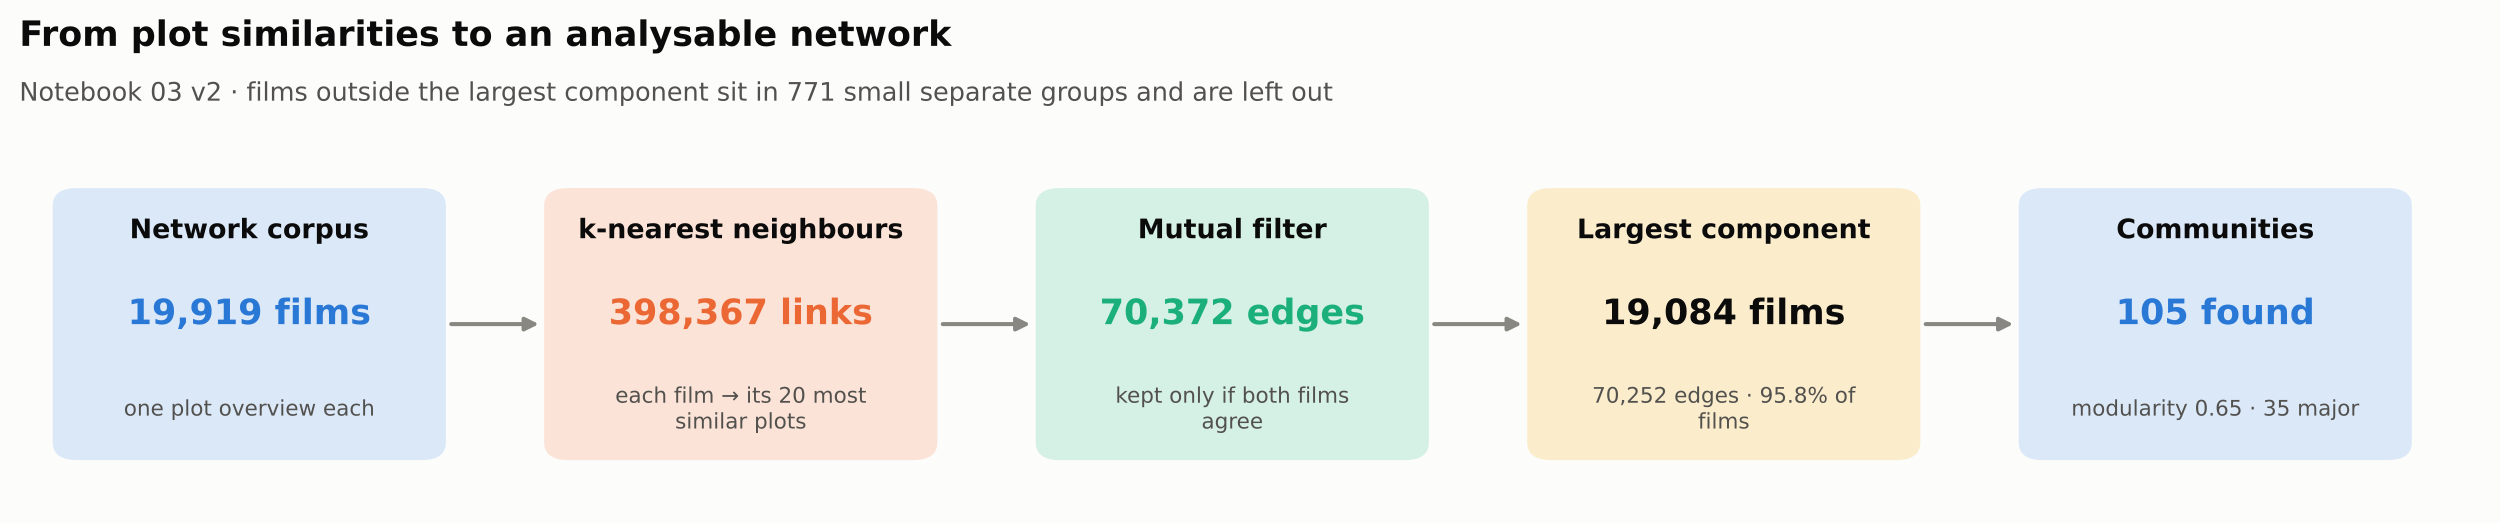
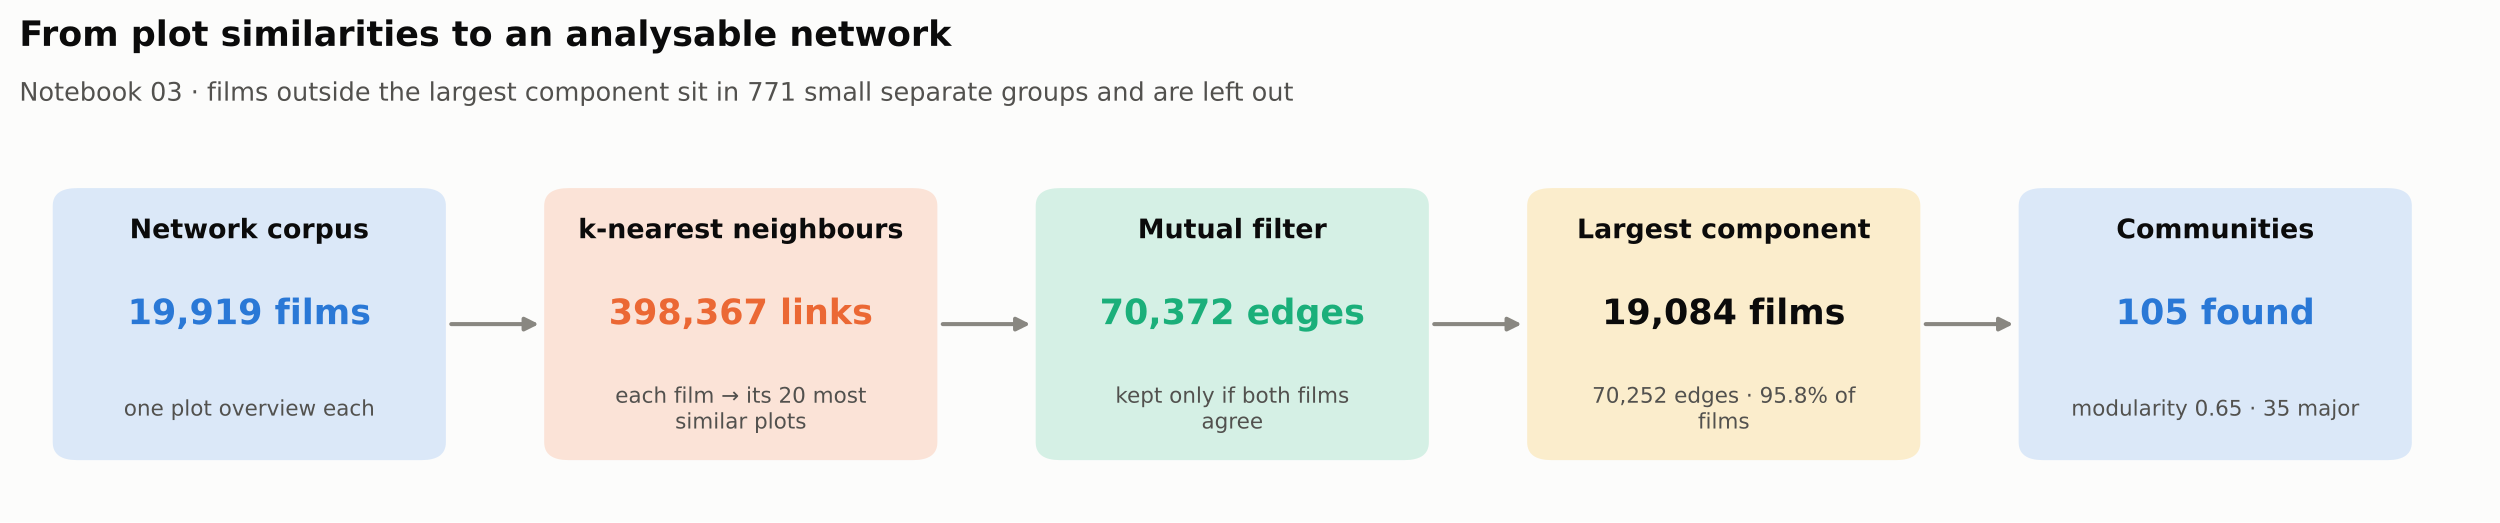
<svg xmlns="http://www.w3.org/2000/svg" width="930.24pt" height="194.4pt" viewBox="0 0 930.24 194.4" version="1.1">
  <defs>
    <style type="text/css">*{stroke-linejoin: round; stroke-linecap: butt}</style>
  </defs>
  <g id="figure_1">
    <g id="patch_1">
      <path d="M 0 194.4  L 930.24 194.4  L 930.24 0  L 0 0  z " style="fill: #fcfcfb" />
    </g>
    <g id="axes_1">
      <g id="patch_2">
        <path d="M 8.64 187.2  L 923.04 187.2  L 923.04 54  L 8.64 54  z " style="fill: #fcfcfb" />
      </g>
      <g id="patch_3">
-         <path d="M 28.757 171.216  L 156.773 171.216  Q 165.917 171.216 165.917 164.556  L 165.917 76.644  Q 165.917 69.984 156.773 69.984  L 28.757 69.984  Q 19.613 69.984 19.613 76.644  L 19.613 164.556  Q 19.613 171.216 28.757 171.216  z " clip-path="url(#pd4f6b9db8b)" style="fill: #dbe8f8" />
+         <path d="M 28.757 171.216  L 156.773 171.216  Q 165.917 171.216 165.917 164.556  L 165.917 76.644  Q 165.917 69.984 156.773 69.984  L 28.757 69.984  Q 19.613 69.984 19.613 76.644  L 19.613 164.556  Q 19.613 171.216 28.757 171.216  z " clip-path="url(#pd0f56c8f60)" style="fill: #dbe8f8" />
      </g>
      <g id="patch_4">
-         <path d="M 211.637 171.216  L 339.653 171.216  Q 348.797 171.216 348.797 164.556  L 348.797 76.644  Q 348.797 69.984 339.653 69.984  L 211.637 69.984  Q 202.493 69.984 202.493 76.644  L 202.493 164.556  Q 202.493 171.216 211.637 171.216  z " clip-path="url(#pd4f6b9db8b)" style="fill: #fbe3d7" />
+         <path d="M 211.637 171.216  L 339.653 171.216  Q 348.797 171.216 348.797 164.556  L 348.797 76.644  Q 348.797 69.984 339.653 69.984  L 211.637 69.984  Q 202.493 69.984 202.493 76.644  L 202.493 164.556  Q 202.493 171.216 211.637 171.216  z " clip-path="url(#pd0f56c8f60)" style="fill: #fbe3d7" />
      </g>
      <g id="patch_5">
-         <path d="M 394.517 171.216  L 522.533 171.216  Q 531.677 171.216 531.677 164.556  L 531.677 76.644  Q 531.677 69.984 522.533 69.984  L 394.517 69.984  Q 385.373 69.984 385.373 76.644  L 385.373 164.556  Q 385.373 171.216 394.517 171.216  z " clip-path="url(#pd4f6b9db8b)" style="fill: #d5f0e5" />
+         <path d="M 394.517 171.216  L 522.533 171.216  Q 531.677 171.216 531.677 164.556  L 531.677 76.644  Q 531.677 69.984 522.533 69.984  L 394.517 69.984  Q 385.373 69.984 385.373 76.644  L 385.373 164.556  Q 385.373 171.216 394.517 171.216  z " clip-path="url(#pd0f56c8f60)" style="fill: #d5f0e5" />
      </g>
      <g id="patch_6">
-         <path d="M 577.397 171.216  L 705.413 171.216  Q 714.557 171.216 714.557 164.556  L 714.557 76.644  Q 714.557 69.984 705.413 69.984  L 577.397 69.984  Q 568.253 69.984 568.253 76.644  L 568.253 164.556  Q 568.253 171.216 577.397 171.216  z " clip-path="url(#pd4f6b9db8b)" style="fill: #fbedcc" />
+         <path d="M 577.397 171.216  L 705.413 171.216  Q 714.557 171.216 714.557 164.556  L 714.557 76.644  Q 714.557 69.984 705.413 69.984  L 577.397 69.984  Q 568.253 69.984 568.253 76.644  L 568.253 164.556  Q 568.253 171.216 577.397 171.216  z " clip-path="url(#pd0f56c8f60)" style="fill: #fbedcc" />
      </g>
      <g id="patch_7">
-         <path d="M 760.277 171.216  L 888.293 171.216  Q 897.437 171.216 897.437 164.556  L 897.437 76.644  Q 897.437 69.984 888.293 69.984  L 760.277 69.984  Q 751.133 69.984 751.133 76.644  L 751.133 164.556  Q 751.133 171.216 760.277 171.216  z " clip-path="url(#pd4f6b9db8b)" style="fill: #dbe8f8" />
+         <path d="M 760.277 171.216  L 888.293 171.216  Q 897.437 171.216 897.437 164.556  L 897.437 76.644  Q 897.437 69.984 888.293 69.984  L 760.277 69.984  Q 751.133 69.984 751.133 76.644  L 751.133 164.556  Q 751.133 171.216 760.277 171.216  z " clip-path="url(#pd0f56c8f60)" style="fill: #dbe8f8" />
      </g>
      <g id="matplotlib.axis_1" />
      <g id="matplotlib.axis_2" />
      <g id="text_1">
        <text style="font-weight: 700; font-size: 10px; font-family: 'DejaVu Sans'; text-anchor: middle; fill: #0b0b0b" x="92.765" y="88.632" transform="rotate(-0 92.7648 88.632)">Network corpus</text>
      </g>
      <g id="text_2">
        <text style="font-weight: 700; font-size: 13px; font-family: 'DejaVu Sans'; text-anchor: middle; fill: #2a78d6" x="92.765" y="120.6" transform="rotate(-0 92.7648 120.6)">19,919 films</text>
      </g>
      <g id="text_3">
        <text style="font-size: 8px; font-family: 'DejaVu Sans'; text-anchor: middle; fill: #52514e" x="92.765" y="154.646" transform="rotate(-0 92.7648 154.6464)">one plot overview each</text>
      </g>
      <g id="patch_8">
        <path d="M 167.913 120.6  Q 184.204 120.6 198.819 120.6  " style="fill: none; stroke: #898781; stroke-width: 1.5; stroke-linecap: round" />
        <path d="M 194.819 118.6  L 198.819 120.6  L 194.819 122.6  z " style="fill: #898781; stroke: #898781; stroke-width: 1.5; stroke-linecap: round" />
      </g>
      <g id="text_4">
        <text style="font-weight: 700; font-size: 10px; font-family: 'DejaVu Sans'; text-anchor: middle; fill: #0b0b0b" x="275.645" y="88.632" transform="rotate(-0 275.6448 88.632)">k-nearest neighbours</text>
      </g>
      <g id="text_5">
        <text style="font-weight: 700; font-size: 13px; font-family: 'DejaVu Sans'; text-anchor: middle; fill: #eb6834" x="275.645" y="120.6" transform="rotate(-0 275.6448 120.6)">398,367 links</text>
      </g>
      <g id="text_6">
        <text style="font-size: 8px; font-family: 'DejaVu Sans'; fill: #52514e" transform="translate(228.9142 149.8453)">each film → its 20 most</text>
        <text style="font-size: 8px; font-family: 'DejaVu Sans'; fill: #52514e" transform="translate(251.2142 159.4475)">similar plots</text>
      </g>
      <g id="patch_9">
        <path d="M 350.793 120.6  Q 367.084 120.6 381.699 120.6  " style="fill: none; stroke: #898781; stroke-width: 1.5; stroke-linecap: round" />
        <path d="M 377.699 118.6  L 381.699 120.6  L 377.699 122.6  z " style="fill: #898781; stroke: #898781; stroke-width: 1.5; stroke-linecap: round" />
      </g>
      <g id="text_7">
        <text style="font-weight: 700; font-size: 10px; font-family: 'DejaVu Sans'; text-anchor: middle; fill: #0b0b0b" x="458.525" y="88.632" transform="rotate(-0 458.5248 88.632)">Mutual filter</text>
      </g>
      <g id="text_8">
        <text style="font-weight: 700; font-size: 13px; font-family: 'DejaVu Sans'; text-anchor: middle; fill: #1baf7a" x="458.525" y="120.6" transform="rotate(-0 458.5248 120.6)">70,372 edges</text>
      </g>
      <g id="text_9">
        <text style="font-size: 8px; font-family: 'DejaVu Sans'; fill: #52514e" transform="translate(415.0161 149.8457)">kept only if both films</text>
        <text style="font-size: 8px; font-family: 'DejaVu Sans'; fill: #52514e" transform="translate(447.0554 159.4472)">agree</text>
      </g>
      <g id="patch_10">
        <path d="M 533.673 120.6  Q 549.964 120.6 564.579 120.6  " style="fill: none; stroke: #898781; stroke-width: 1.5; stroke-linecap: round" />
        <path d="M 560.579 118.6  L 564.579 120.6  L 560.579 122.6  z " style="fill: #898781; stroke: #898781; stroke-width: 1.5; stroke-linecap: round" />
      </g>
      <g id="text_10">
        <text style="font-weight: 700; font-size: 10px; font-family: 'DejaVu Sans'; text-anchor: middle; fill: #0b0b0b" x="641.405" y="88.632" transform="rotate(-0 641.4048 88.632)">Largest component</text>
      </g>
      <g id="text_11">
        <text style="font-weight: 700; font-size: 13px; font-family: 'DejaVu Sans'; text-anchor: middle; fill: #0b0b0b" x="641.405" y="120.6" transform="rotate(-0 641.4048 120.6)">19,084 films</text>
      </g>
      <g id="text_12">
        <text style="font-size: 8px; font-family: 'DejaVu Sans'; fill: #52514e" transform="translate(592.4048 149.8453)">70,252 edges · 95.8% of</text>
        <text style="font-size: 8px; font-family: 'DejaVu Sans'; fill: #52514e" transform="translate(631.7942 159.4475)">films</text>
      </g>
      <g id="patch_11">
        <path d="M 716.553 120.6  Q 732.844 120.6 747.459 120.6  " style="fill: none; stroke: #898781; stroke-width: 1.5; stroke-linecap: round" />
        <path d="M 743.459 118.6  L 747.459 120.6  L 743.459 122.6  z " style="fill: #898781; stroke: #898781; stroke-width: 1.5; stroke-linecap: round" />
      </g>
      <g id="text_13">
        <text style="font-weight: 700; font-size: 10px; font-family: 'DejaVu Sans'; text-anchor: middle; fill: #0b0b0b" x="824.285" y="88.632" transform="rotate(-0 824.2848 88.632)">Communities</text>
      </g>
      <g id="text_14">
        <text style="font-weight: 700; font-size: 13px; font-family: 'DejaVu Sans'; text-anchor: middle; fill: #2a78d6" x="824.285" y="120.6" transform="rotate(-0 824.2848 120.6)">105 found</text>
      </g>
      <g id="text_15">
        <text style="font-size: 8px; font-family: 'DejaVu Sans'; text-anchor: middle; fill: #52514e" x="824.285" y="154.646" transform="rotate(-0 824.2848 154.6464)">modularity 0.65 · 35 major</text>
      </g>
    </g>
    <g id="text_16">
      <text style="font-weight: 700; font-size: 13px; font-family: 'DejaVu Sans'; text-anchor: start; fill: #0b0b0b" x="7.2" y="17.078" transform="rotate(-0 7.2 17.07797)">From plot similarities to an analysable network</text>
    </g>
    <g id="text_17">
-       <text style="font-size: 9.5px; font-family: 'DejaVu Sans'; text-anchor: start; fill: #52514e" x="7.2" y="37.459" transform="rotate(-0 7.2 37.45852)">Notebook 03 v2 · films outside the largest component sit in 771 small separate groups and are left out</text>
+       <text style="font-size: 9.5px; font-family: 'DejaVu Sans'; text-anchor: start; fill: #52514e" x="7.2" y="37.459" transform="rotate(-0 7.2 37.45852)">Notebook 03 · films outside the largest component sit in 771 small separate groups and are left out</text>
    </g>
  </g>
  <defs>
-     <clipPath id="pd4f6b9db8b">
+     <clipPath id="pd0f56c8f60">
      <rect x="8.64" y="54" width="914.4" height="133.2" />
    </clipPath>
  </defs>
</svg>
